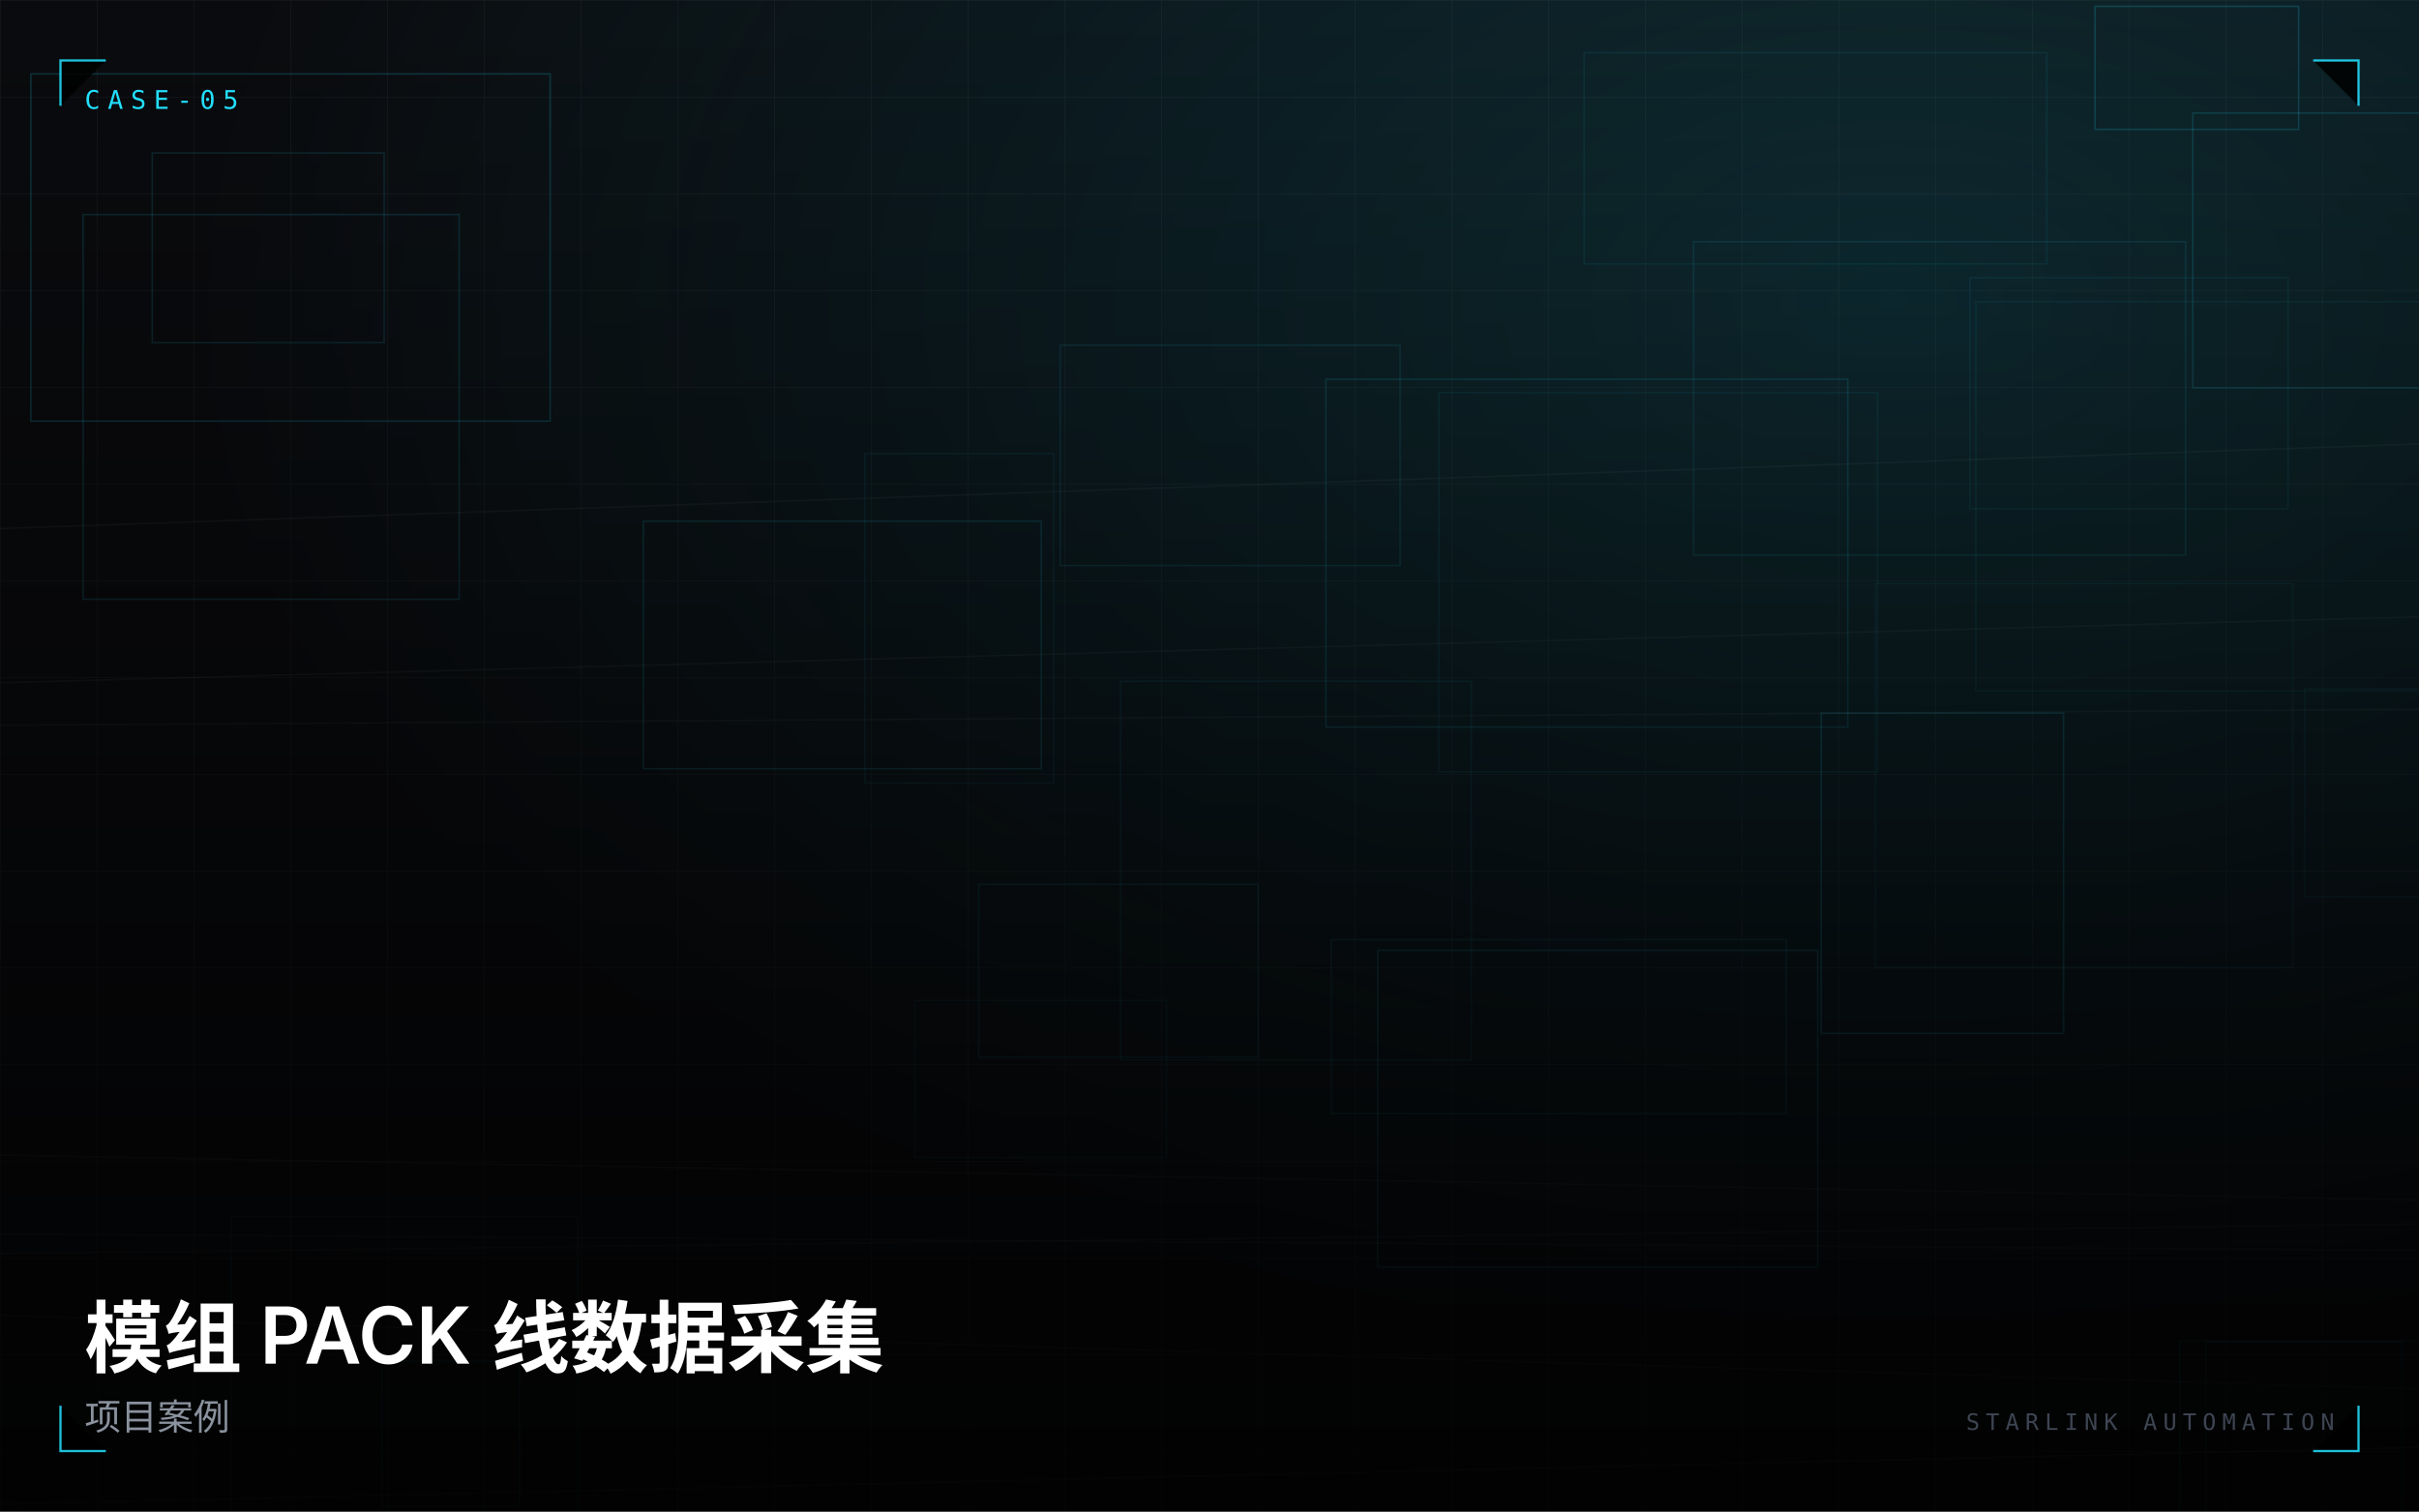
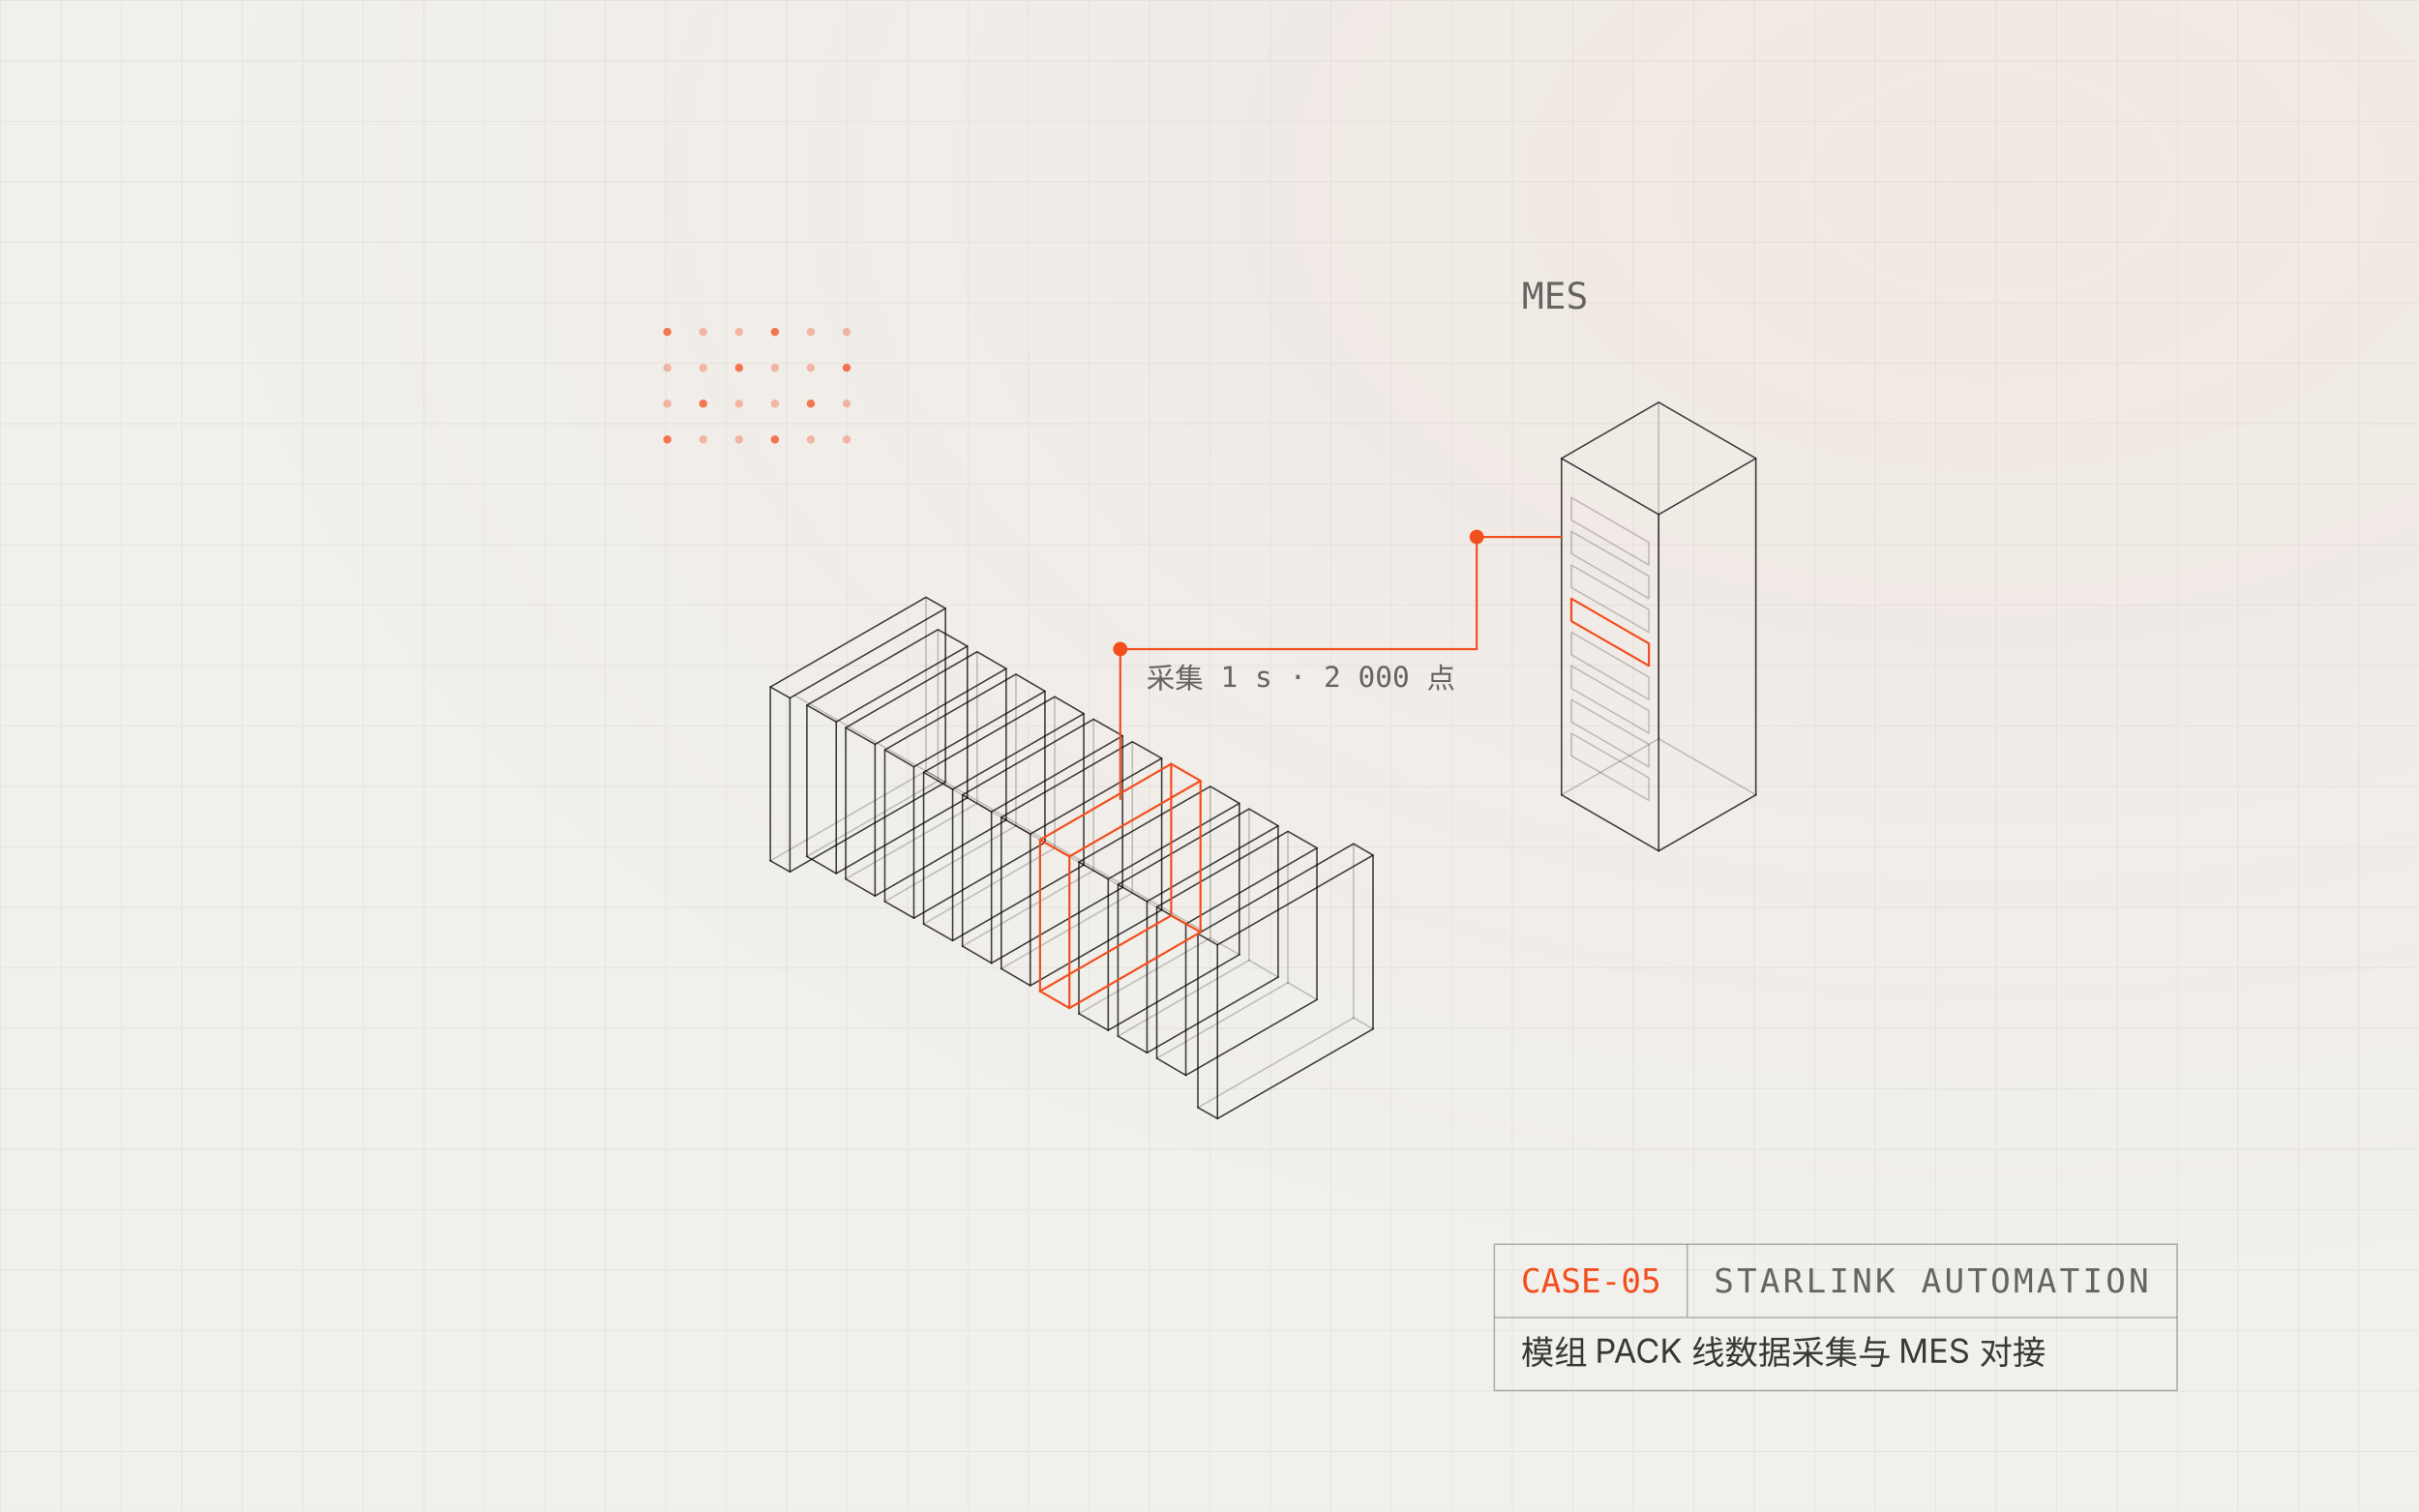
- <svg xmlns="http://www.w3.org/2000/svg" width="1600" height="1000" viewBox="0 0 1600 1000" role="img" aria-label="模组 PACK 线数据采集">
+ <svg xmlns="http://www.w3.org/2000/svg" width="1600" height="1000" viewBox="0 0 1600 1000" role="img" aria-label="模组 PACK 线数据采集与 MES 对接">
  <defs>
-     <pattern id="g" width="64" height="64" patternUnits="userSpaceOnUse">
-       <path d="M64 0H0V64" fill="none" stroke="rgba(255,255,255,0.05)" stroke-width="1" />
+     <pattern id="g" width="40" height="40" patternUnits="userSpaceOnUse">
+       <path d="M40 0H0V40" fill="none" stroke="rgba(10,10,11,0.06)" stroke-width="1" />
    </pattern>
-     <linearGradient id="v" x1="0" y1="0" x2="0" y2="1">
-       <stop offset="0%" stop-color="#000000" stop-opacity="0" />
-       <stop offset="100%" stop-color="#000000" stop-opacity="0.82" />
-     </linearGradient>
-     <radialGradient id="glow" cx="0.78" cy="0.2" r="0.7">
-       <stop offset="0%" stop-color="#22e0ff" stop-opacity="0.16" />
-       <stop offset="100%" stop-color="#22e0ff" stop-opacity="0" />
+     <radialGradient id="glow" cx="0.82" cy="0.12" r="0.75">
+       <stop offset="0" stop-color="#f24e1e" stop-opacity="0.05" />
+       <stop offset="1" stop-color="#f24e1e" stop-opacity="0" />
    </radialGradient>
  </defs>
-   <rect width="1600" height="1000" fill="#0a0b0e" />
+   <rect width="1600" height="1000" fill="#f1f0ec" />
  <rect width="1600" height="1000" fill="url(#g)" />
  <rect width="1600" height="1000" fill="url(#glow)" />
-   <rect x="20.4" y="48.9" width="343.5" height="229.7" fill="none" stroke="rgba(34,224,255,0.19)" stroke-width="1" />
-   <rect x="55.0" y="141.9" width="248.7" height="254.6" fill="none" stroke="rgba(34,224,255,0.15)" stroke-width="1" />
-   <rect x="100.7" y="101.2" width="153.4" height="125.5" fill="none" stroke="rgba(34,224,255,0.13)" stroke-width="1" />
-   <rect x="911.3" y="628.8" width="291.0" height="209.4" fill="none" stroke="rgba(34,224,255,0.16)" stroke-width="1" />
-   <rect x="741.1" y="450.7" width="232.1" height="250.6" fill="none" stroke="rgba(34,224,255,0.09)" stroke-width="1" />
-   <rect x="1047.8" y="34.9" width="306.0" height="139.7" fill="none" stroke="rgba(34,224,255,0.08)" stroke-width="1" />
-   <rect x="1441.7" y="887.3" width="310.7" height="177.5" fill="none" stroke="rgba(34,224,255,0.10)" stroke-width="1" />
-   <rect x="1303.0" y="183.8" width="210.4" height="152.8" fill="none" stroke="rgba(34,224,255,0.08)" stroke-width="1" />
-   <rect x="252.8" y="900.5" width="90.8" height="95.9" fill="none" stroke="rgba(34,224,255,0.10)" stroke-width="1" />
-   <rect x="605.2" y="661.9" width="166.4" height="103.8" fill="none" stroke="rgba(34,224,255,0.07)" stroke-width="1" />
-   <rect x="877.0" y="250.9" width="345.2" height="230.1" fill="none" stroke="rgba(34,224,255,0.15)" stroke-width="1" />
-   <rect x="880.5" y="621.7" width="300.9" height="115.1" fill="none" stroke="rgba(34,224,255,0.10)" stroke-width="1" />
-   <rect x="1204.6" y="471.8" width="160.3" height="211.9" fill="none" stroke="rgba(34,224,255,0.19)" stroke-width="1" />
-   <rect x="647.4" y="585.1" width="184.8" height="114.4" fill="none" stroke="rgba(34,224,255,0.11)" stroke-width="1" />
-   <rect x="1450.4" y="74.8" width="192.8" height="181.8" fill="none" stroke="rgba(34,224,255,0.16)" stroke-width="1" />
-   <rect x="572.1" y="300.1" width="124.7" height="217.9" fill="none" stroke="rgba(34,224,255,0.08)" stroke-width="1" />
-   <rect x="152.9" y="805.1" width="229.1" height="230.6" fill="none" stroke="rgba(34,224,255,0.07)" stroke-width="1" />
-   <rect x="1306.9" y="199.6" width="320.1" height="257.6" fill="none" stroke="rgba(34,224,255,0.08)" stroke-width="1" />
-   <rect x="1120.2" y="159.9" width="325.4" height="207.3" fill="none" stroke="rgba(34,224,255,0.12)" stroke-width="1" />
-   <rect x="1240.5" y="386.1" width="276.0" height="254.0" fill="none" stroke="rgba(34,224,255,0.07)" stroke-width="1" />
-   <rect x="425.5" y="344.8" width="263.2" height="163.8" fill="none" stroke="rgba(34,224,255,0.16)" stroke-width="1" />
-   <rect x="1459.1" y="887.9" width="129.4" height="201.3" fill="none" stroke="rgba(34,224,255,0.08)" stroke-width="1" />
-   <rect x="701.2" y="228.4" width="224.9" height="145.7" fill="none" stroke="rgba(34,224,255,0.12)" stroke-width="1" />
-   <rect x="951.7" y="259.8" width="290.1" height="250.8" fill="none" stroke="rgba(34,224,255,0.08)" stroke-width="1" />
-   <rect x="1524.3" y="455.9" width="240.1" height="137.2" fill="none" stroke="rgba(34,224,255,0.07)" stroke-width="1" />
-   <rect x="1385.7" y="4.2" width="134.7" height="81.4" fill="none" stroke="rgba(34,224,255,0.18)" stroke-width="1" />
-   <line x1="0" y1="349.7" x2="1600" y2="293.7" stroke="rgba(255,255,255,0.05)" stroke-width="1" />
-   <line x1="0" y1="451.7" x2="1600" y2="408.1" stroke="rgba(255,255,255,0.05)" stroke-width="1" />
-   <line x1="0" y1="829.4" x2="1600" y2="809.8" stroke="rgba(255,255,255,0.05)" stroke-width="1" />
-   <line x1="0" y1="816.4" x2="1600" y2="827.2" stroke="rgba(255,255,255,0.05)" stroke-width="1" />
-   <line x1="0" y1="870.2" x2="1600" y2="919.0" stroke="rgba(255,255,255,0.05)" stroke-width="1" />
-   <line x1="0" y1="995.2" x2="1600" y2="957.6" stroke="rgba(255,255,255,0.05)" stroke-width="1" />
-   <line x1="0" y1="479.8" x2="1600" y2="469.3" stroke="rgba(255,255,255,0.05)" stroke-width="1" />
-   <line x1="0" y1="764.2" x2="1600" y2="793.9" stroke="rgba(255,255,255,0.05)" stroke-width="1" />
-   <rect width="1600" height="1000" fill="url(#v)" />
-   <g stroke="#22e0ff" stroke-width="1.5" opacity="0.85">
-     <path d="M40 70V40H70" />
-     <path d="M1530 40H1560V70" />
-     <path d="M40 930V960H70" />
-     <path d="M1530 960H1560V930" />
+   <g transform="translate(385.3 163.5) scale(2.157)">
+     <g fill="none" stroke-linecap="round" stroke-linejoin="round">
+       <g stroke="#0a0a0b" stroke-opacity="0.22" stroke-width="1">
+         <path d="M105.3 160.7 L111.3 164.1" vector-effect="non-scaling-stroke" />
+         <path d="M105.3 160.7 L57.6 188.2" vector-effect="non-scaling-stroke" />
+         <path d="M105.3 160.7 L105.3 107.4" vector-effect="non-scaling-stroke" />
+         <path d="M236.4 236.4 L242.4 239.8" vector-effect="non-scaling-stroke" />
+         <path d="M236.4 236.4 L188.7 263.9" vector-effect="non-scaling-stroke" />
+         <path d="M236.4 236.4 L236.4 183" vector-effect="non-scaling-stroke" />
+         <path d="M109 163.7 L118 168.9" vector-effect="non-scaling-stroke" />
+         <path d="M109 163.7 L68.8 186.9" vector-effect="non-scaling-stroke" />
+         <path d="M109 163.7 L109 117.3" vector-effect="non-scaling-stroke" />
+         <path d="M121 170.6 L129.9 175.7" vector-effect="non-scaling-stroke" />
+         <path d="M121 170.6 L80.7 193.8" vector-effect="non-scaling-stroke" />
+         <path d="M121 170.6 L121 124.1" vector-effect="non-scaling-stroke" />
+         <path d="M132.9 177.5 L141.8 182.6" vector-effect="non-scaling-stroke" />
+         <path d="M132.9 177.5 L92.7 200.7" vector-effect="non-scaling-stroke" />
+         <path d="M132.9 177.5 L132.9 131" vector-effect="non-scaling-stroke" />
+         <path d="M144.8 184.3 L153.7 189.5" vector-effect="non-scaling-stroke" />
+         <path d="M144.8 184.3 L104.6 207.6" vector-effect="non-scaling-stroke" />
+         <path d="M144.8 184.3 L144.8 137.9" vector-effect="non-scaling-stroke" />
+         <path d="M156.7 191.2 L165.6 196.4" vector-effect="non-scaling-stroke" />
+         <path d="M156.7 191.2 L116.5 214.4" vector-effect="non-scaling-stroke" />
+         <path d="M156.7 191.2 L156.7 144.8" vector-effect="non-scaling-stroke" />
+         <path d="M168.6 198.1 L177.6 203.3" vector-effect="non-scaling-stroke" />
+         <path d="M168.6 198.1 L128.4 221.3" vector-effect="non-scaling-stroke" />
+         <path d="M168.6 198.1 L168.6 151.7" vector-effect="non-scaling-stroke" />
+         <path d="M192.5 211.9 L201.4 217" vector-effect="non-scaling-stroke" />
+         <path d="M192.5 211.9 L152.2 235.1" vector-effect="non-scaling-stroke" />
+         <path d="M192.5 211.9 L192.5 165.4" vector-effect="non-scaling-stroke" />
+         <path d="M204.4 218.7 L213.3 223.9" vector-effect="non-scaling-stroke" />
+         <path d="M204.4 218.7 L164.2 242" vector-effect="non-scaling-stroke" />
+         <path d="M204.4 218.7 L204.4 172.3" vector-effect="non-scaling-stroke" />
+         <path d="M216.3 225.6 L225.2 230.8" vector-effect="non-scaling-stroke" />
+         <path d="M216.3 225.6 L176.1 248.8" vector-effect="non-scaling-stroke" />
+         <path d="M216.3 225.6 L216.3 179.2" vector-effect="non-scaling-stroke" />
+         <path d="M65.1 137.5 L190.2 209.7" vector-effect="non-scaling-stroke" />
+         <path d="M330 150.8 L359.8 168" vector-effect="non-scaling-stroke" />
+         <path d="M330 150.8 L300.2 168" vector-effect="non-scaling-stroke" />
+         <path d="M330 150.8 L330 47.6" vector-effect="non-scaling-stroke" />
+         <path d="M303.2 156 L327 169.7 L327 162.8 L303.2 149.1 Z" vector-effect="non-scaling-stroke" />
+         <path d="M303.2 145.6 L327 159.4 L327 152.5 L303.2 138.8 Z" vector-effect="non-scaling-stroke" />
+         <path d="M303.2 135.3 L327 149.1 L327 142.2 L303.2 128.4 Z" vector-effect="non-scaling-stroke" />
+         <path d="M303.2 125 L327 138.8 L327 131.9 L303.2 118.1 Z" vector-effect="non-scaling-stroke" />
+         <path d="M303.2 104.4 L327 118.1 L327 111.2 L303.2 97.5 Z" vector-effect="non-scaling-stroke" />
+         <path d="M303.2 94 L327 107.8 L327 100.9 L303.2 87.2 Z" vector-effect="non-scaling-stroke" />
+         <path d="M303.2 83.7 L327 97.5 L327 90.6 L303.2 76.8 Z" vector-effect="non-scaling-stroke" />
+       </g>
+       <g stroke="#0a0a0b" stroke-opacity="0.78" stroke-width="1">
+         <path d="M111.3 164.1 L63.6 191.6 L57.6 188.2" vector-effect="non-scaling-stroke" />
+         <path d="M105.3 107.4 L111.3 110.8 L63.6 138.3 L57.6 134.9 Z" vector-effect="non-scaling-stroke" />
+         <path d="M111.3 164.1 L111.3 110.8" vector-effect="non-scaling-stroke" />
+         <path d="M63.6 191.6 L63.6 138.3" vector-effect="non-scaling-stroke" />
+         <path d="M57.6 188.2 L57.6 134.9" vector-effect="non-scaling-stroke" />
+         <path d="M242.4 239.8 L194.7 267.3 L188.7 263.9" vector-effect="non-scaling-stroke" />
+         <path d="M236.4 183 L242.4 186.5 L194.7 214 L188.7 210.6 Z" vector-effect="non-scaling-stroke" />
+         <path d="M242.4 239.8 L242.4 186.5" vector-effect="non-scaling-stroke" />
+         <path d="M194.7 267.3 L194.7 214" vector-effect="non-scaling-stroke" />
+         <path d="M188.7 263.9 L188.7 210.6" vector-effect="non-scaling-stroke" />
+         <path d="M118 168.9 L77.8 192.1 L68.8 186.9" vector-effect="non-scaling-stroke" />
+         <path d="M109 117.3 L118 122.4 L77.8 145.6 L68.8 140.5 Z" vector-effect="non-scaling-stroke" />
+         <path d="M118 168.9 L118 122.4" vector-effect="non-scaling-stroke" />
+         <path d="M77.8 192.1 L77.8 145.6" vector-effect="non-scaling-stroke" />
+         <path d="M68.8 186.9 L68.8 140.5" vector-effect="non-scaling-stroke" />
+         <path d="M129.9 175.7 L89.7 199 L80.7 193.8" vector-effect="non-scaling-stroke" />
+         <path d="M121 124.1 L129.9 129.3 L89.7 152.5 L80.7 147.4 Z" vector-effect="non-scaling-stroke" />
+         <path d="M129.9 175.7 L129.9 129.3" vector-effect="non-scaling-stroke" />
+         <path d="M89.7 199 L89.7 152.5" vector-effect="non-scaling-stroke" />
+         <path d="M80.7 193.8 L80.7 147.4" vector-effect="non-scaling-stroke" />
+         <path d="M141.8 182.6 L101.6 205.8 L92.7 200.7" vector-effect="non-scaling-stroke" />
+         <path d="M132.9 131 L141.8 136.2 L101.6 159.4 L92.7 154.2 Z" vector-effect="non-scaling-stroke" />
+         <path d="M141.8 182.6 L141.8 136.2" vector-effect="non-scaling-stroke" />
+         <path d="M101.6 205.8 L101.6 159.4" vector-effect="non-scaling-stroke" />
+         <path d="M92.7 200.7 L92.7 154.2" vector-effect="non-scaling-stroke" />
+         <path d="M153.7 189.5 L113.5 212.7 L104.6 207.6" vector-effect="non-scaling-stroke" />
+         <path d="M144.8 137.9 L153.7 143.1 L113.5 166.3 L104.6 161.1 Z" vector-effect="non-scaling-stroke" />
+         <path d="M153.7 189.5 L153.7 143.1" vector-effect="non-scaling-stroke" />
+         <path d="M113.5 212.7 L113.5 166.3" vector-effect="non-scaling-stroke" />
+         <path d="M104.6 207.6 L104.6 161.1" vector-effect="non-scaling-stroke" />
+         <path d="M165.6 196.4 L125.4 219.6 L116.5 214.4" vector-effect="non-scaling-stroke" />
+         <path d="M156.7 144.8 L165.6 149.9 L125.4 173.2 L116.5 168 Z" vector-effect="non-scaling-stroke" />
+         <path d="M165.6 196.4 L165.6 149.9" vector-effect="non-scaling-stroke" />
+         <path d="M125.4 219.6 L125.4 173.2" vector-effect="non-scaling-stroke" />
+         <path d="M116.5 214.4 L116.5 168" vector-effect="non-scaling-stroke" />
+         <path d="M177.6 203.3 L137.3 226.5 L128.4 221.3" vector-effect="non-scaling-stroke" />
+         <path d="M168.6 151.7 L177.6 156.8 L137.3 180 L128.4 174.9 Z" vector-effect="non-scaling-stroke" />
+         <path d="M177.6 203.3 L177.6 156.8" vector-effect="non-scaling-stroke" />
+         <path d="M137.3 226.5 L137.3 180" vector-effect="non-scaling-stroke" />
+         <path d="M128.4 221.3 L128.4 174.9" vector-effect="non-scaling-stroke" />
+         <path d="M201.4 217 L161.2 240.2 L152.2 235.1" vector-effect="non-scaling-stroke" />
+         <path d="M192.5 165.4 L201.4 170.6 L161.2 193.8 L152.2 188.6 Z" vector-effect="non-scaling-stroke" />
+         <path d="M201.4 217 L201.4 170.6" vector-effect="non-scaling-stroke" />
+         <path d="M161.2 240.2 L161.2 193.8" vector-effect="non-scaling-stroke" />
+         <path d="M152.2 235.1 L152.2 188.6" vector-effect="non-scaling-stroke" />
+         <path d="M213.3 223.9 L173.1 247.1 L164.2 242" vector-effect="non-scaling-stroke" />
+         <path d="M204.4 172.3 L213.3 177.5 L173.1 200.7 L164.2 195.5 Z" vector-effect="non-scaling-stroke" />
+         <path d="M213.3 223.9 L213.3 177.5" vector-effect="non-scaling-stroke" />
+         <path d="M173.1 247.1 L173.1 200.7" vector-effect="non-scaling-stroke" />
+         <path d="M164.2 242 L164.2 195.5" vector-effect="non-scaling-stroke" />
+         <path d="M225.2 230.8 L185 254 L176.1 248.8" vector-effect="non-scaling-stroke" />
+         <path d="M216.3 179.2 L225.2 184.3 L185 207.6 L176.1 202.4 Z" vector-effect="non-scaling-stroke" />
+         <path d="M225.2 230.8 L225.2 184.3" vector-effect="non-scaling-stroke" />
+         <path d="M185 254 L185 207.6" vector-effect="non-scaling-stroke" />
+         <path d="M176.1 248.8 L176.1 202.4" vector-effect="non-scaling-stroke" />
+         <path d="M359.8 168 L330 185.2 L300.2 168" vector-effect="non-scaling-stroke" />
+         <path d="M330 47.6 L359.8 64.8 L330 82 L300.2 64.8 Z" vector-effect="non-scaling-stroke" />
+         <path d="M359.8 168 L359.8 64.8" vector-effect="non-scaling-stroke" />
+         <path d="M330 185.2 L330 82" vector-effect="non-scaling-stroke" />
+         <path d="M300.2 168 L300.2 64.8" vector-effect="non-scaling-stroke" />
+       </g>
+       <g stroke="#f24e1e" stroke-opacity="1" stroke-width="1.4">
+         <path d="M189.5 210.1 L149.3 233.4 L140.3 228.2" vector-effect="non-scaling-stroke" />
+         <path d="M180.5 158.5 L189.5 163.7 L149.3 186.9 L140.3 181.8 Z" vector-effect="non-scaling-stroke" />
+         <path d="M189.5 210.1 L189.5 163.7" vector-effect="non-scaling-stroke" />
+         <path d="M149.3 233.4 L149.3 186.9" vector-effect="non-scaling-stroke" />
+         <path d="M140.3 228.2 L140.3 181.8" vector-effect="non-scaling-stroke" />
+         <path d="M180.5 205 L189.5 210.1" vector-effect="non-scaling-stroke" />
+         <path d="M180.5 205 L140.3 228.2" vector-effect="non-scaling-stroke" />
+         <path d="M180.5 205 L180.5 158.5" vector-effect="non-scaling-stroke" />
+         <path d="M303.2 114.7 L327 128.4 L327 121.6 L303.2 107.8 Z" vector-effect="non-scaling-stroke" />
+         <path d="M164.9 169.3 L164.9 123.3 L274.2 123.3 L274.2 88.9 L300.2 88.9" vector-effect="non-scaling-stroke" />
+       </g>
+     </g>
+     <circle cx="26" cy="26" r="1.25" fill="#f24e1e" fill-opacity="0.75" />
+     <circle cx="37" cy="26" r="1.25" fill="#f24e1e" fill-opacity="0.34" />
+     <circle cx="48" cy="26" r="1.25" fill="#f24e1e" fill-opacity="0.34" />
+     <circle cx="59" cy="26" r="1.25" fill="#f24e1e" fill-opacity="0.75" />
+     <circle cx="70" cy="26" r="1.25" fill="#f24e1e" fill-opacity="0.34" />
+     <circle cx="81" cy="26" r="1.25" fill="#f24e1e" fill-opacity="0.34" />
+     <circle cx="26" cy="37" r="1.25" fill="#f24e1e" fill-opacity="0.34" />
+     <circle cx="37" cy="37" r="1.25" fill="#f24e1e" fill-opacity="0.34" />
+     <circle cx="48" cy="37" r="1.25" fill="#f24e1e" fill-opacity="0.75" />
+     <circle cx="59" cy="37" r="1.25" fill="#f24e1e" fill-opacity="0.34" />
+     <circle cx="70" cy="37" r="1.25" fill="#f24e1e" fill-opacity="0.34" />
+     <circle cx="81" cy="37" r="1.25" fill="#f24e1e" fill-opacity="0.75" />
+     <circle cx="26" cy="48" r="1.25" fill="#f24e1e" fill-opacity="0.34" />
+     <circle cx="37" cy="48" r="1.25" fill="#f24e1e" fill-opacity="0.75" />
+     <circle cx="48" cy="48" r="1.25" fill="#f24e1e" fill-opacity="0.34" />
+     <circle cx="59" cy="48" r="1.25" fill="#f24e1e" fill-opacity="0.34" />
+     <circle cx="70" cy="48" r="1.25" fill="#f24e1e" fill-opacity="0.75" />
+     <circle cx="81" cy="48" r="1.25" fill="#f24e1e" fill-opacity="0.34" />
+     <circle cx="26" cy="59" r="1.25" fill="#f24e1e" fill-opacity="0.75" />
+     <circle cx="37" cy="59" r="1.25" fill="#f24e1e" fill-opacity="0.34" />
+     <circle cx="48" cy="59" r="1.25" fill="#f24e1e" fill-opacity="0.34" />
+     <circle cx="59" cy="59" r="1.25" fill="#f24e1e" fill-opacity="0.75" />
+     <circle cx="70" cy="59" r="1.25" fill="#f24e1e" fill-opacity="0.34" />
+     <circle cx="81" cy="59" r="1.25" fill="#f24e1e" fill-opacity="0.34" />
+     <circle cx="164.896" cy="123.28" r="2.2" fill="#f24e1e" />
+     <circle cx="274.209" cy="88.88" r="2.2" fill="#f24e1e" />
+     <text x="298.209" y="18.88" font-size="11.25" font-family="ui-monospace,SFMono-Regular,Menlo,Consolas,monospace" text-anchor="middle" fill="#66645f">MES</text>
+     <text x="172.896" y="135.28" font-size="8.75" font-family="ui-monospace,SFMono-Regular,Menlo,Consolas,monospace" fill="#66645f">采集 1 s · 2 000 点</text>
  </g>
-   <text x="56" y="72" font-family="ui-monospace,SFMono-Regular,Menlo,monospace" font-size="17" letter-spacing="5" fill="#22e0ff">CASE-05</text>
-   <text x="56" y="904" font-family="-apple-system,'PingFang SC','Microsoft YaHei',sans-serif" font-size="52" font-weight="600" fill="#ffffff">模组 PACK 线数据采集</text>
-   <text x="56" y="946" font-family="-apple-system,'PingFang SC','Microsoft YaHei',sans-serif" font-size="24" fill="#8a929e">项目案例</text>
-   <text x="1544" y="946" text-anchor="end" font-family="ui-monospace,SFMono-Regular,Menlo,monospace" font-size="15" letter-spacing="4" fill="#3d4552">STARLINK AUTOMATION</text>
+   <g fill="none" stroke="rgba(10,10,11,0.28)" stroke-width="1">
+     <rect x="988.4" y="823.2" width="451.6" height="96.8" />
+     <path d="M988.4 871.6H1440.0M1116.0 823.2V871.6" />
+   </g>
+   <g font-size="22.0">
+     <text x="1006.0" y="855.1" font-family="ui-monospace,SFMono-Regular,Menlo,Consolas,monospace" fill="#f24e1e">CASE-05</text>
+     <text x="1133.6" y="855.1" font-family="ui-monospace,SFMono-Regular,Menlo,Consolas,monospace" letter-spacing="2" fill="#66645f">STARLINK AUTOMATION</text>
+     <text x="1006.0" y="902.6" font-family="-apple-system,'PingFang SC','Noto Sans SC','Microsoft YaHei',sans-serif" fill="#0a0a0b" fill-opacity="0.8">模组 PACK 线数据采集与 MES 对接</text>
+   </g>
</svg>
